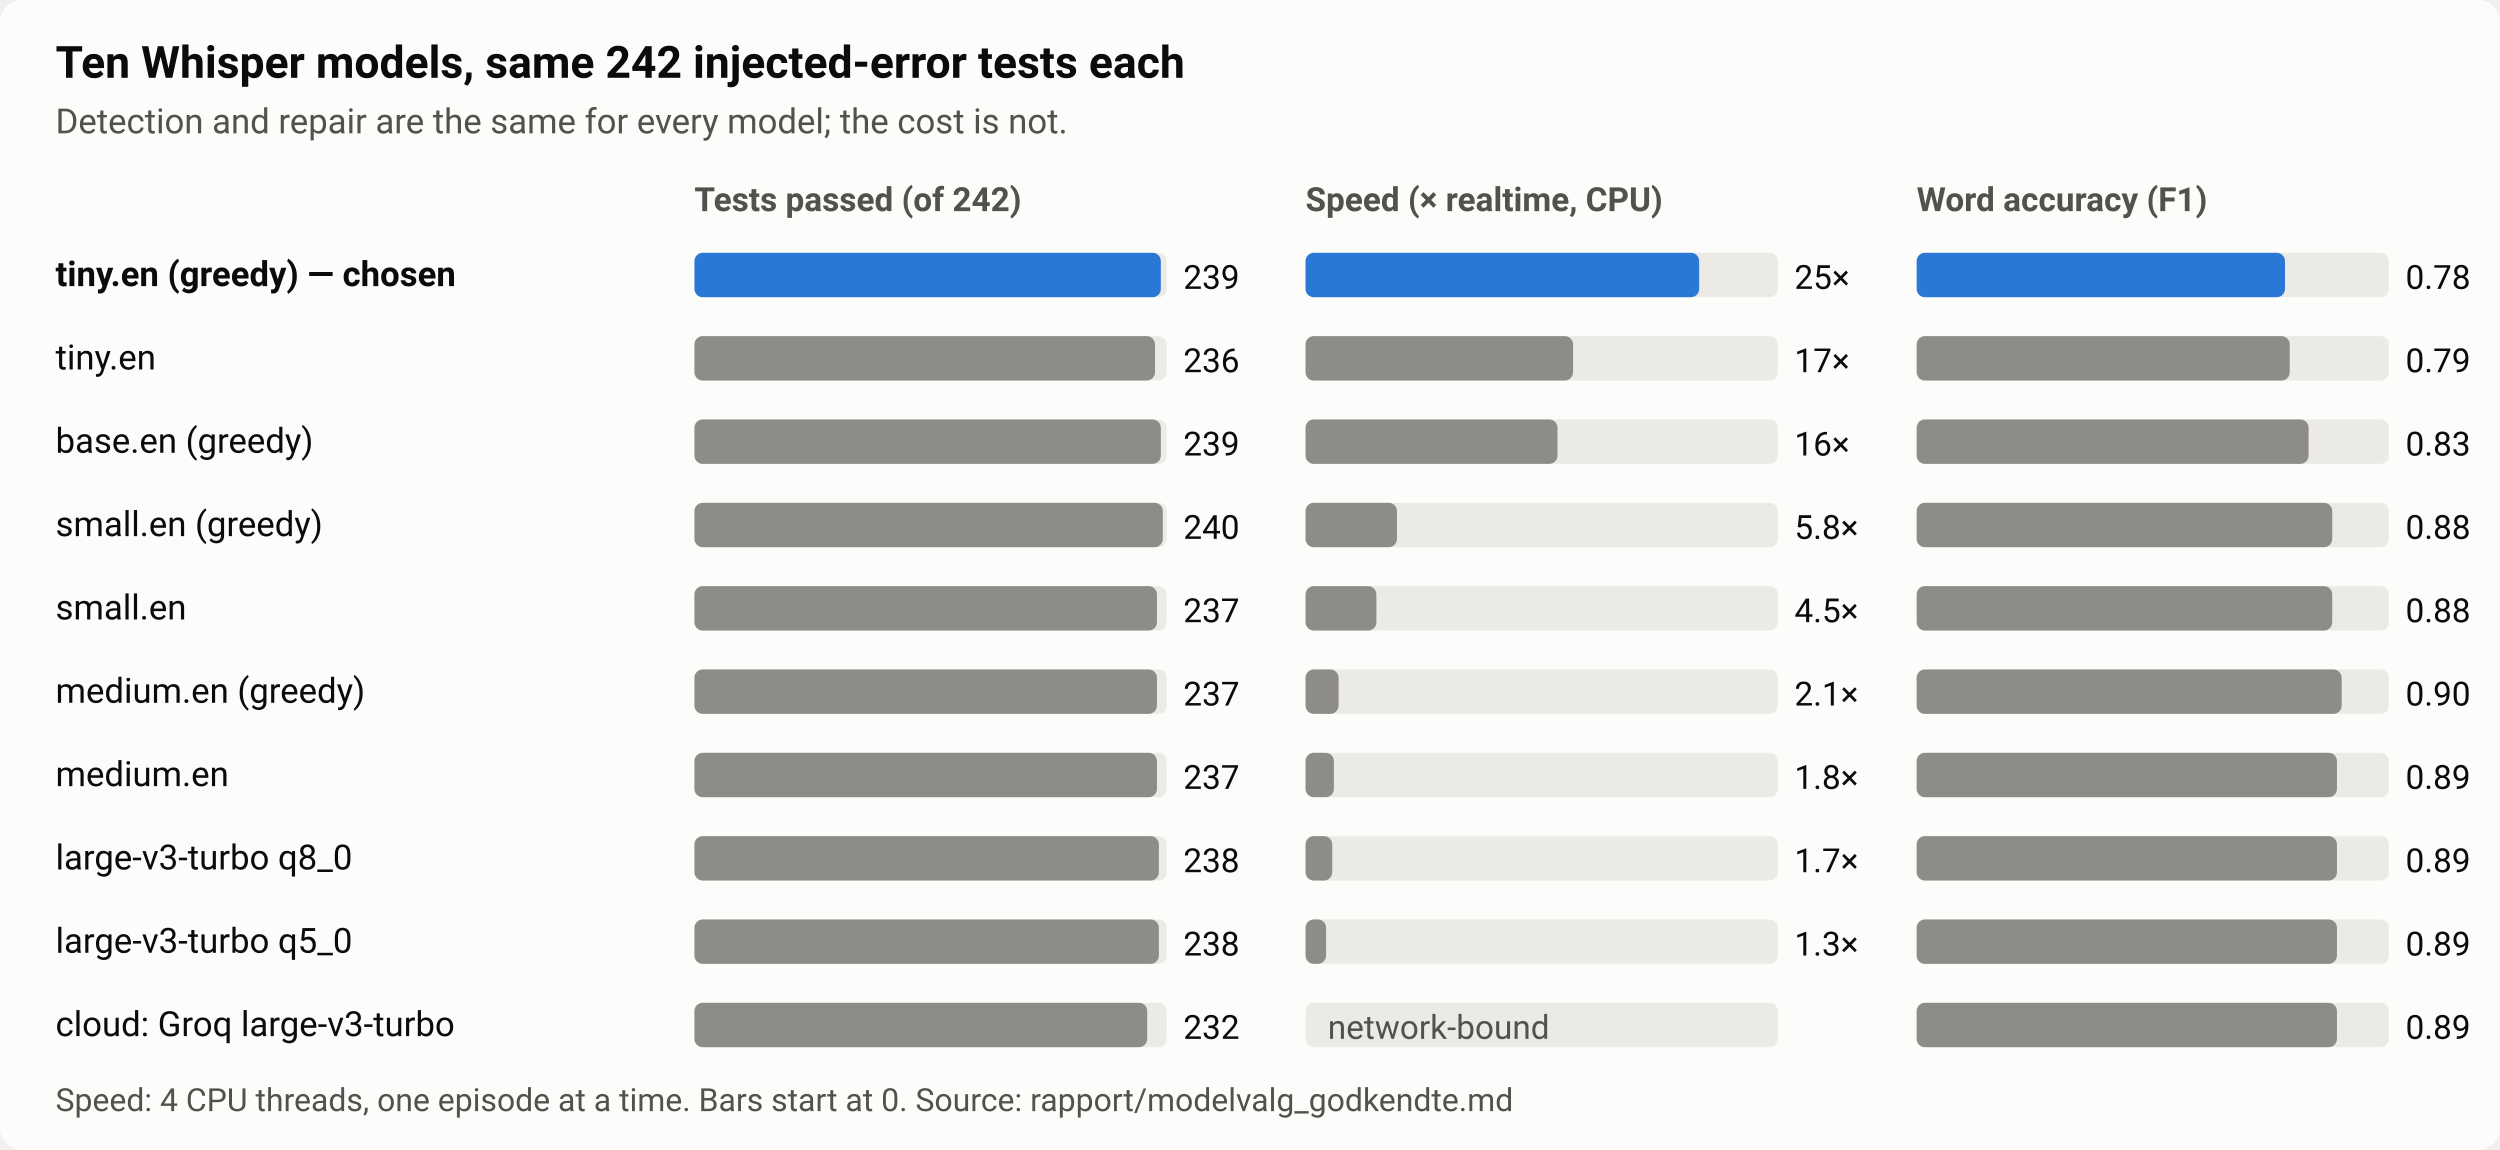
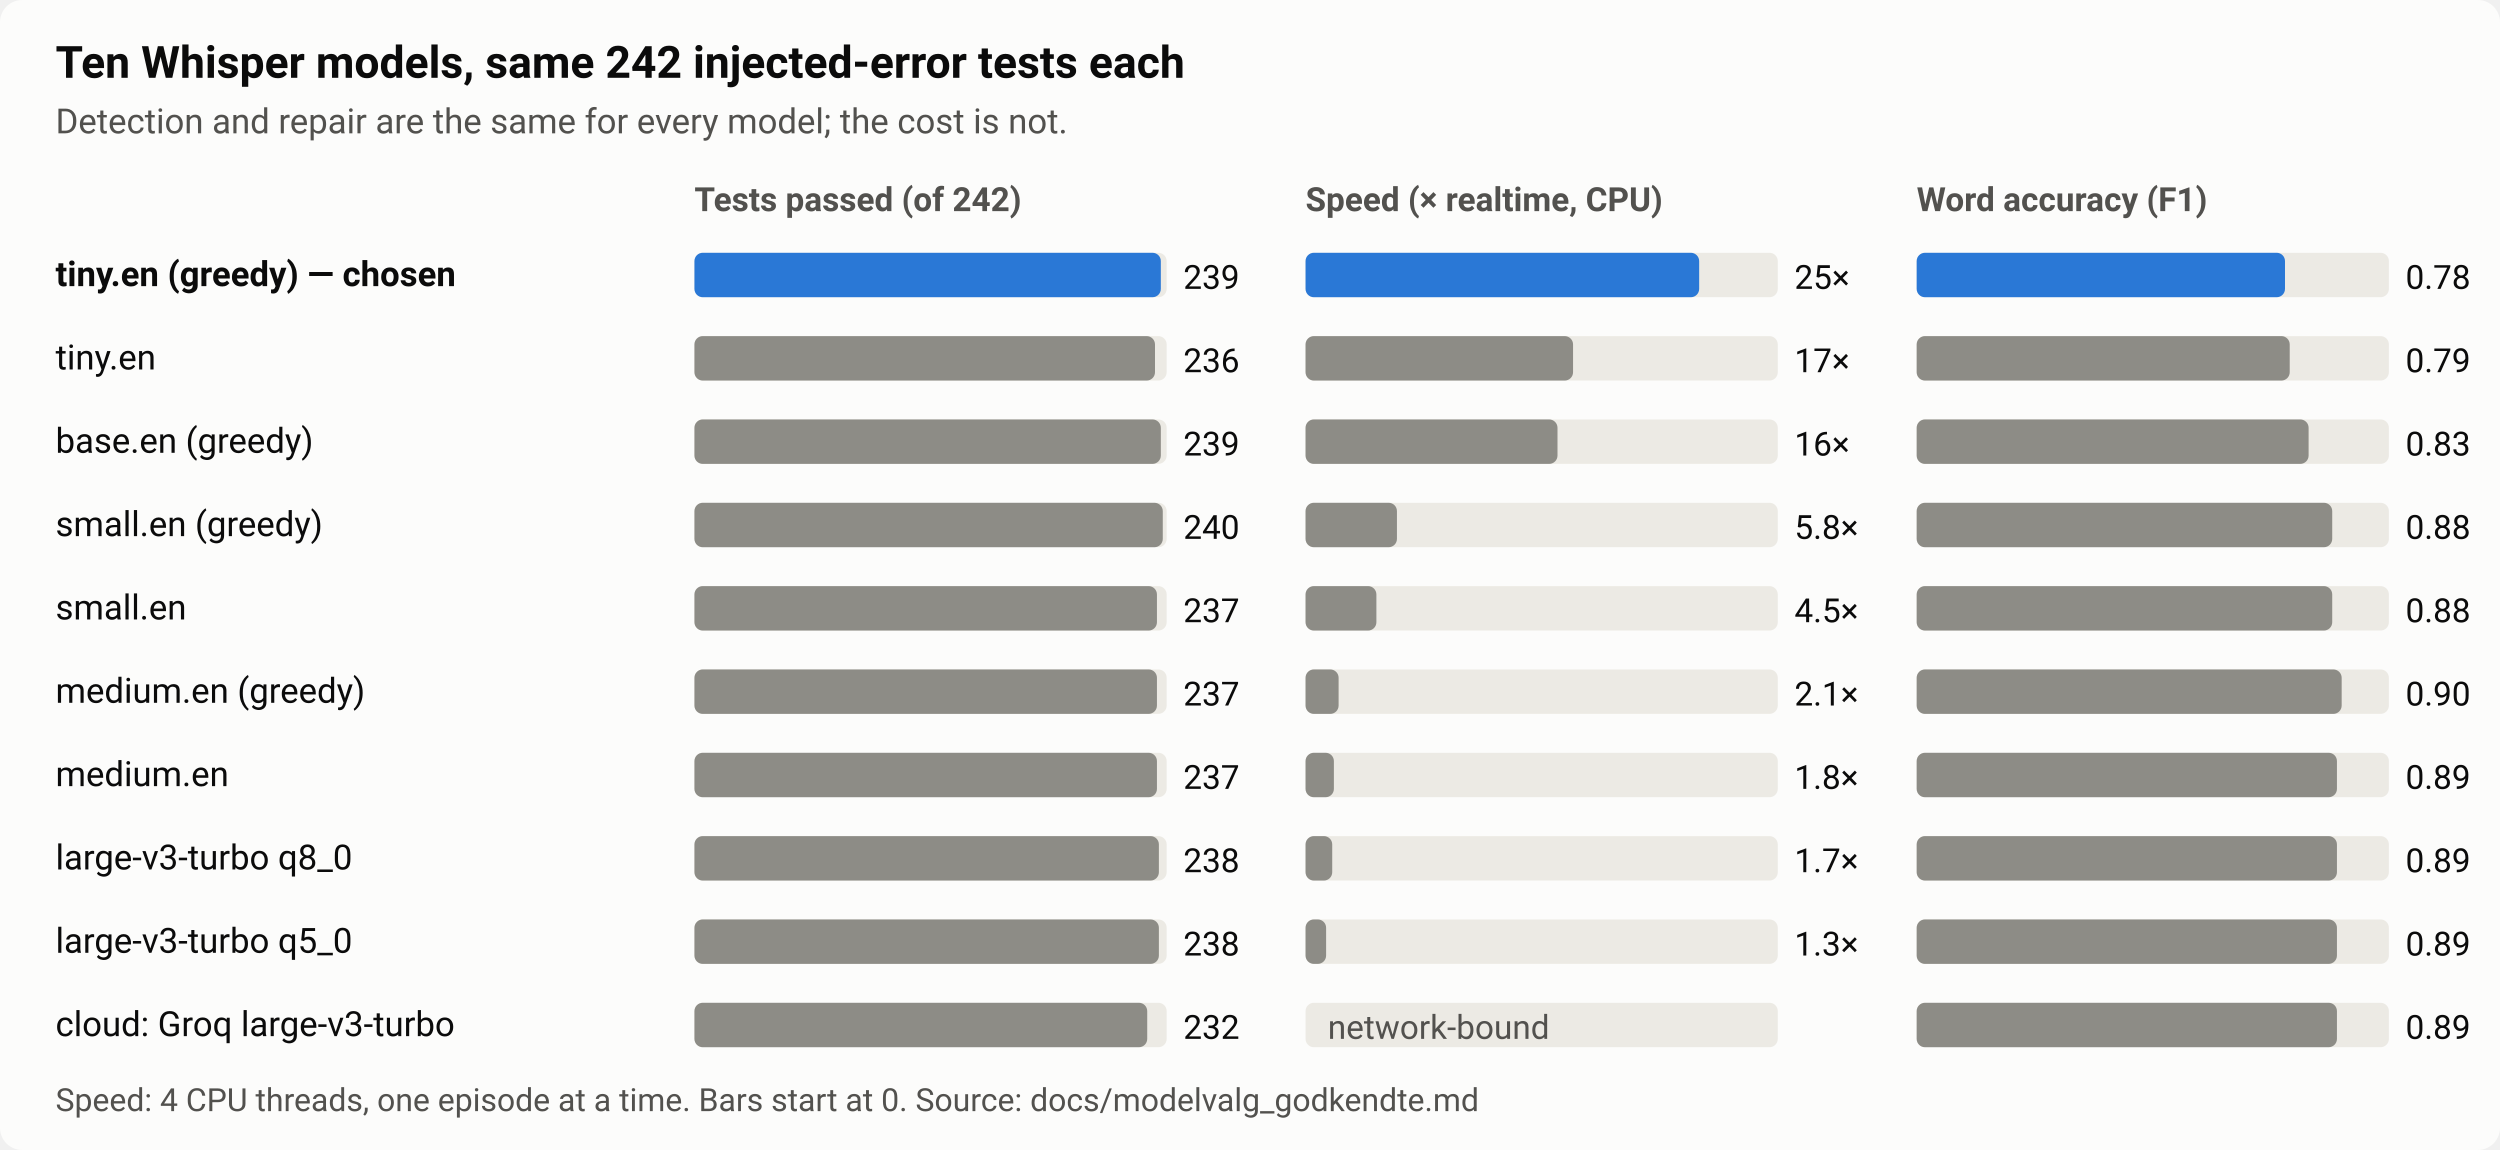
<svg xmlns="http://www.w3.org/2000/svg" viewBox="0 0 900 414" width="900" height="414" role="img" aria-labelledby="t d">
  <style>
  .bg{fill:#fcfcfb}.t1{fill:#0b0b0b}.t2{fill:#52514e}.grid{stroke:#e3e2dc}.track{fill:#eceae4}
  .hi{fill:#2a78d6}.lo{fill:#8d8c86}
  @media (prefers-color-scheme: dark){
    .bg{fill:#1a1a19}.t1{fill:#ffffff}.t2{fill:#c3c2b7}.grid{stroke:#3a3a37}.track{fill:#2b2b29}
    .hi{fill:#3987e5}.lo{fill:#8d8c86}}
  text{font-family:system-ui,-apple-system,'Segoe UI',Roboto,sans-serif}
</style>
  <rect class="bg" width="900" height="414" rx="8" />
  <text class="t1" x="20" y="28" font-size="16" font-weight="600">Ten Whisper models, same 242 injected-error tests each</text>
  <text class="t2" x="20" y="48" font-size="12.5">Detection and repair are the same for every model; the cost is not.</text>
  <text class="t2" x="250" y="76" font-size="12" font-weight="600">Tests passed (of 242)</text>
  <text class="t2" x="470" y="76" font-size="12" font-weight="600">Speed (× realtime, CPU)</text>
  <text class="t2" x="690" y="76" font-size="12" font-weight="600">Word accuracy (F1)</text>
  <text class="t1" x="20" y="103" font-size="12.5" font-weight="600">tiny.en (greedy) — chosen</text>
  <rect class="track" x="250" y="91" width="170" height="16" rx="3" />
  <rect class="hi" x="250" y="91" width="167.9" height="16" rx="3" />
  <text class="t1" x="426" y="104" font-size="12">239</text>
  <rect class="track" x="470" y="91" width="170" height="16" rx="3" />
  <rect class="hi" x="470" y="91" width="141.7" height="16" rx="3" />
  <text class="t1" x="646" y="104" font-size="12">25×</text>
  <rect class="track" x="690" y="91" width="170" height="16" rx="3" />
  <rect class="hi" x="690" y="91" width="132.6" height="16" rx="3" />
  <text class="t1" x="866" y="104" font-size="12">0.78</text>
  <text class="t1" x="20" y="133" font-size="12.5">tiny.en</text>
  <rect class="track" x="250" y="121" width="170" height="16" rx="3" />
  <rect class="lo" x="250" y="121" width="165.8" height="16" rx="3" />
  <text class="t1" x="426" y="134" font-size="12">236</text>
  <rect class="track" x="470" y="121" width="170" height="16" rx="3" />
  <rect class="lo" x="470" y="121" width="96.3" height="16" rx="3" />
  <text class="t1" x="646" y="134" font-size="12">17×</text>
  <rect class="track" x="690" y="121" width="170" height="16" rx="3" />
  <rect class="lo" x="690" y="121" width="134.3" height="16" rx="3" />
  <text class="t1" x="866" y="134" font-size="12">0.79</text>
  <text class="t1" x="20" y="163" font-size="12.5">base.en (greedy)</text>
  <rect class="track" x="250" y="151" width="170" height="16" rx="3" />
  <rect class="lo" x="250" y="151" width="167.9" height="16" rx="3" />
  <text class="t1" x="426" y="164" font-size="12">239</text>
  <rect class="track" x="470" y="151" width="170" height="16" rx="3" />
  <rect class="lo" x="470" y="151" width="90.7" height="16" rx="3" />
  <text class="t1" x="646" y="164" font-size="12">16×</text>
  <rect class="track" x="690" y="151" width="170" height="16" rx="3" />
  <rect class="lo" x="690" y="151" width="141.1" height="16" rx="3" />
  <text class="t1" x="866" y="164" font-size="12">0.83</text>
  <text class="t1" x="20" y="193" font-size="12.5">small.en (greedy)</text>
  <rect class="track" x="250" y="181" width="170" height="16" rx="3" />
  <rect class="lo" x="250" y="181" width="168.6" height="16" rx="3" />
  <text class="t1" x="426" y="194" font-size="12">240</text>
  <rect class="track" x="470" y="181" width="170" height="16" rx="3" />
  <rect class="lo" x="470" y="181" width="32.9" height="16" rx="3" />
  <text class="t1" x="646" y="194" font-size="12">5.8×</text>
  <rect class="track" x="690" y="181" width="170" height="16" rx="3" />
  <rect class="lo" x="690" y="181" width="149.6" height="16" rx="3" />
  <text class="t1" x="866" y="194" font-size="12">0.88</text>
  <text class="t1" x="20" y="223" font-size="12.5">small.en</text>
  <rect class="track" x="250" y="211" width="170" height="16" rx="3" />
  <rect class="lo" x="250" y="211" width="166.5" height="16" rx="3" />
  <text class="t1" x="426" y="224" font-size="12">237</text>
  <rect class="track" x="470" y="211" width="170" height="16" rx="3" />
  <rect class="lo" x="470" y="211" width="25.5" height="16" rx="3" />
  <text class="t1" x="646" y="224" font-size="12">4.5×</text>
  <rect class="track" x="690" y="211" width="170" height="16" rx="3" />
  <rect class="lo" x="690" y="211" width="149.6" height="16" rx="3" />
  <text class="t1" x="866" y="224" font-size="12">0.88</text>
  <text class="t1" x="20" y="253" font-size="12.5">medium.en (greedy)</text>
  <rect class="track" x="250" y="241" width="170" height="16" rx="3" />
  <rect class="lo" x="250" y="241" width="166.5" height="16" rx="3" />
  <text class="t1" x="426" y="254" font-size="12">237</text>
  <rect class="track" x="470" y="241" width="170" height="16" rx="3" />
  <rect class="lo" x="470" y="241" width="11.9" height="16" rx="3" />
  <text class="t1" x="646" y="254" font-size="12">2.1×</text>
  <rect class="track" x="690" y="241" width="170" height="16" rx="3" />
  <rect class="lo" x="690" y="241" width="153.0" height="16" rx="3" />
  <text class="t1" x="866" y="254" font-size="12">0.90</text>
  <text class="t1" x="20" y="283" font-size="12.5">medium.en</text>
  <rect class="track" x="250" y="271" width="170" height="16" rx="3" />
  <rect class="lo" x="250" y="271" width="166.5" height="16" rx="3" />
  <text class="t1" x="426" y="284" font-size="12">237</text>
  <rect class="track" x="470" y="271" width="170" height="16" rx="3" />
  <rect class="lo" x="470" y="271" width="10.2" height="16" rx="3" />
  <text class="t1" x="646" y="284" font-size="12">1.8×</text>
  <rect class="track" x="690" y="271" width="170" height="16" rx="3" />
  <rect class="lo" x="690" y="271" width="151.3" height="16" rx="3" />
  <text class="t1" x="866" y="284" font-size="12">0.89</text>
  <text class="t1" x="20" y="313" font-size="12.5">large-v3-turbo q8_0</text>
  <rect class="track" x="250" y="301" width="170" height="16" rx="3" />
  <rect class="lo" x="250" y="301" width="167.2" height="16" rx="3" />
  <text class="t1" x="426" y="314" font-size="12">238</text>
  <rect class="track" x="470" y="301" width="170" height="16" rx="3" />
  <rect class="lo" x="470" y="301" width="9.6" height="16" rx="3" />
  <text class="t1" x="646" y="314" font-size="12">1.7×</text>
  <rect class="track" x="690" y="301" width="170" height="16" rx="3" />
  <rect class="lo" x="690" y="301" width="151.3" height="16" rx="3" />
  <text class="t1" x="866" y="314" font-size="12">0.89</text>
  <text class="t1" x="20" y="343" font-size="12.5">large-v3-turbo q5_0</text>
  <rect class="track" x="250" y="331" width="170" height="16" rx="3" />
  <rect class="lo" x="250" y="331" width="167.2" height="16" rx="3" />
  <text class="t1" x="426" y="344" font-size="12">238</text>
  <rect class="track" x="470" y="331" width="170" height="16" rx="3" />
  <rect class="lo" x="470" y="331" width="7.4" height="16" rx="3" />
  <text class="t1" x="646" y="344" font-size="12">1.3×</text>
  <rect class="track" x="690" y="331" width="170" height="16" rx="3" />
  <rect class="lo" x="690" y="331" width="151.3" height="16" rx="3" />
  <text class="t1" x="866" y="344" font-size="12">0.89</text>
  <text class="t1" x="20" y="373" font-size="12.5">cloud: Groq large-v3-turbo</text>
  <rect class="track" x="250" y="361" width="170" height="16" rx="3" />
  <rect class="lo" x="250" y="361" width="163.0" height="16" rx="3" />
  <text class="t1" x="426" y="374" font-size="12">232</text>
  <rect class="track" x="470" y="361" width="170" height="16" rx="3" />
  <text class="t2" x="478" y="374" font-size="12">network-bound</text>
  <rect class="track" x="690" y="361" width="170" height="16" rx="3" />
  <rect class="lo" x="690" y="361" width="151.3" height="16" rx="3" />
  <text class="t1" x="866" y="374" font-size="12">0.89</text>
-   <text class="t2" x="20" y="400" font-size="11.5">Speed: 4 CPU threads, one episode at a time. Bars start at 0. Source: rapport/modelvalg_godkendte.md</text>
+   <text class="t2" x="20" y="400" font-size="11.5">Speed: 4 CPU threads, one episode at a time. Bars start at 0. Source: docs/modelvalg_godkendte.md</text>
</svg>
